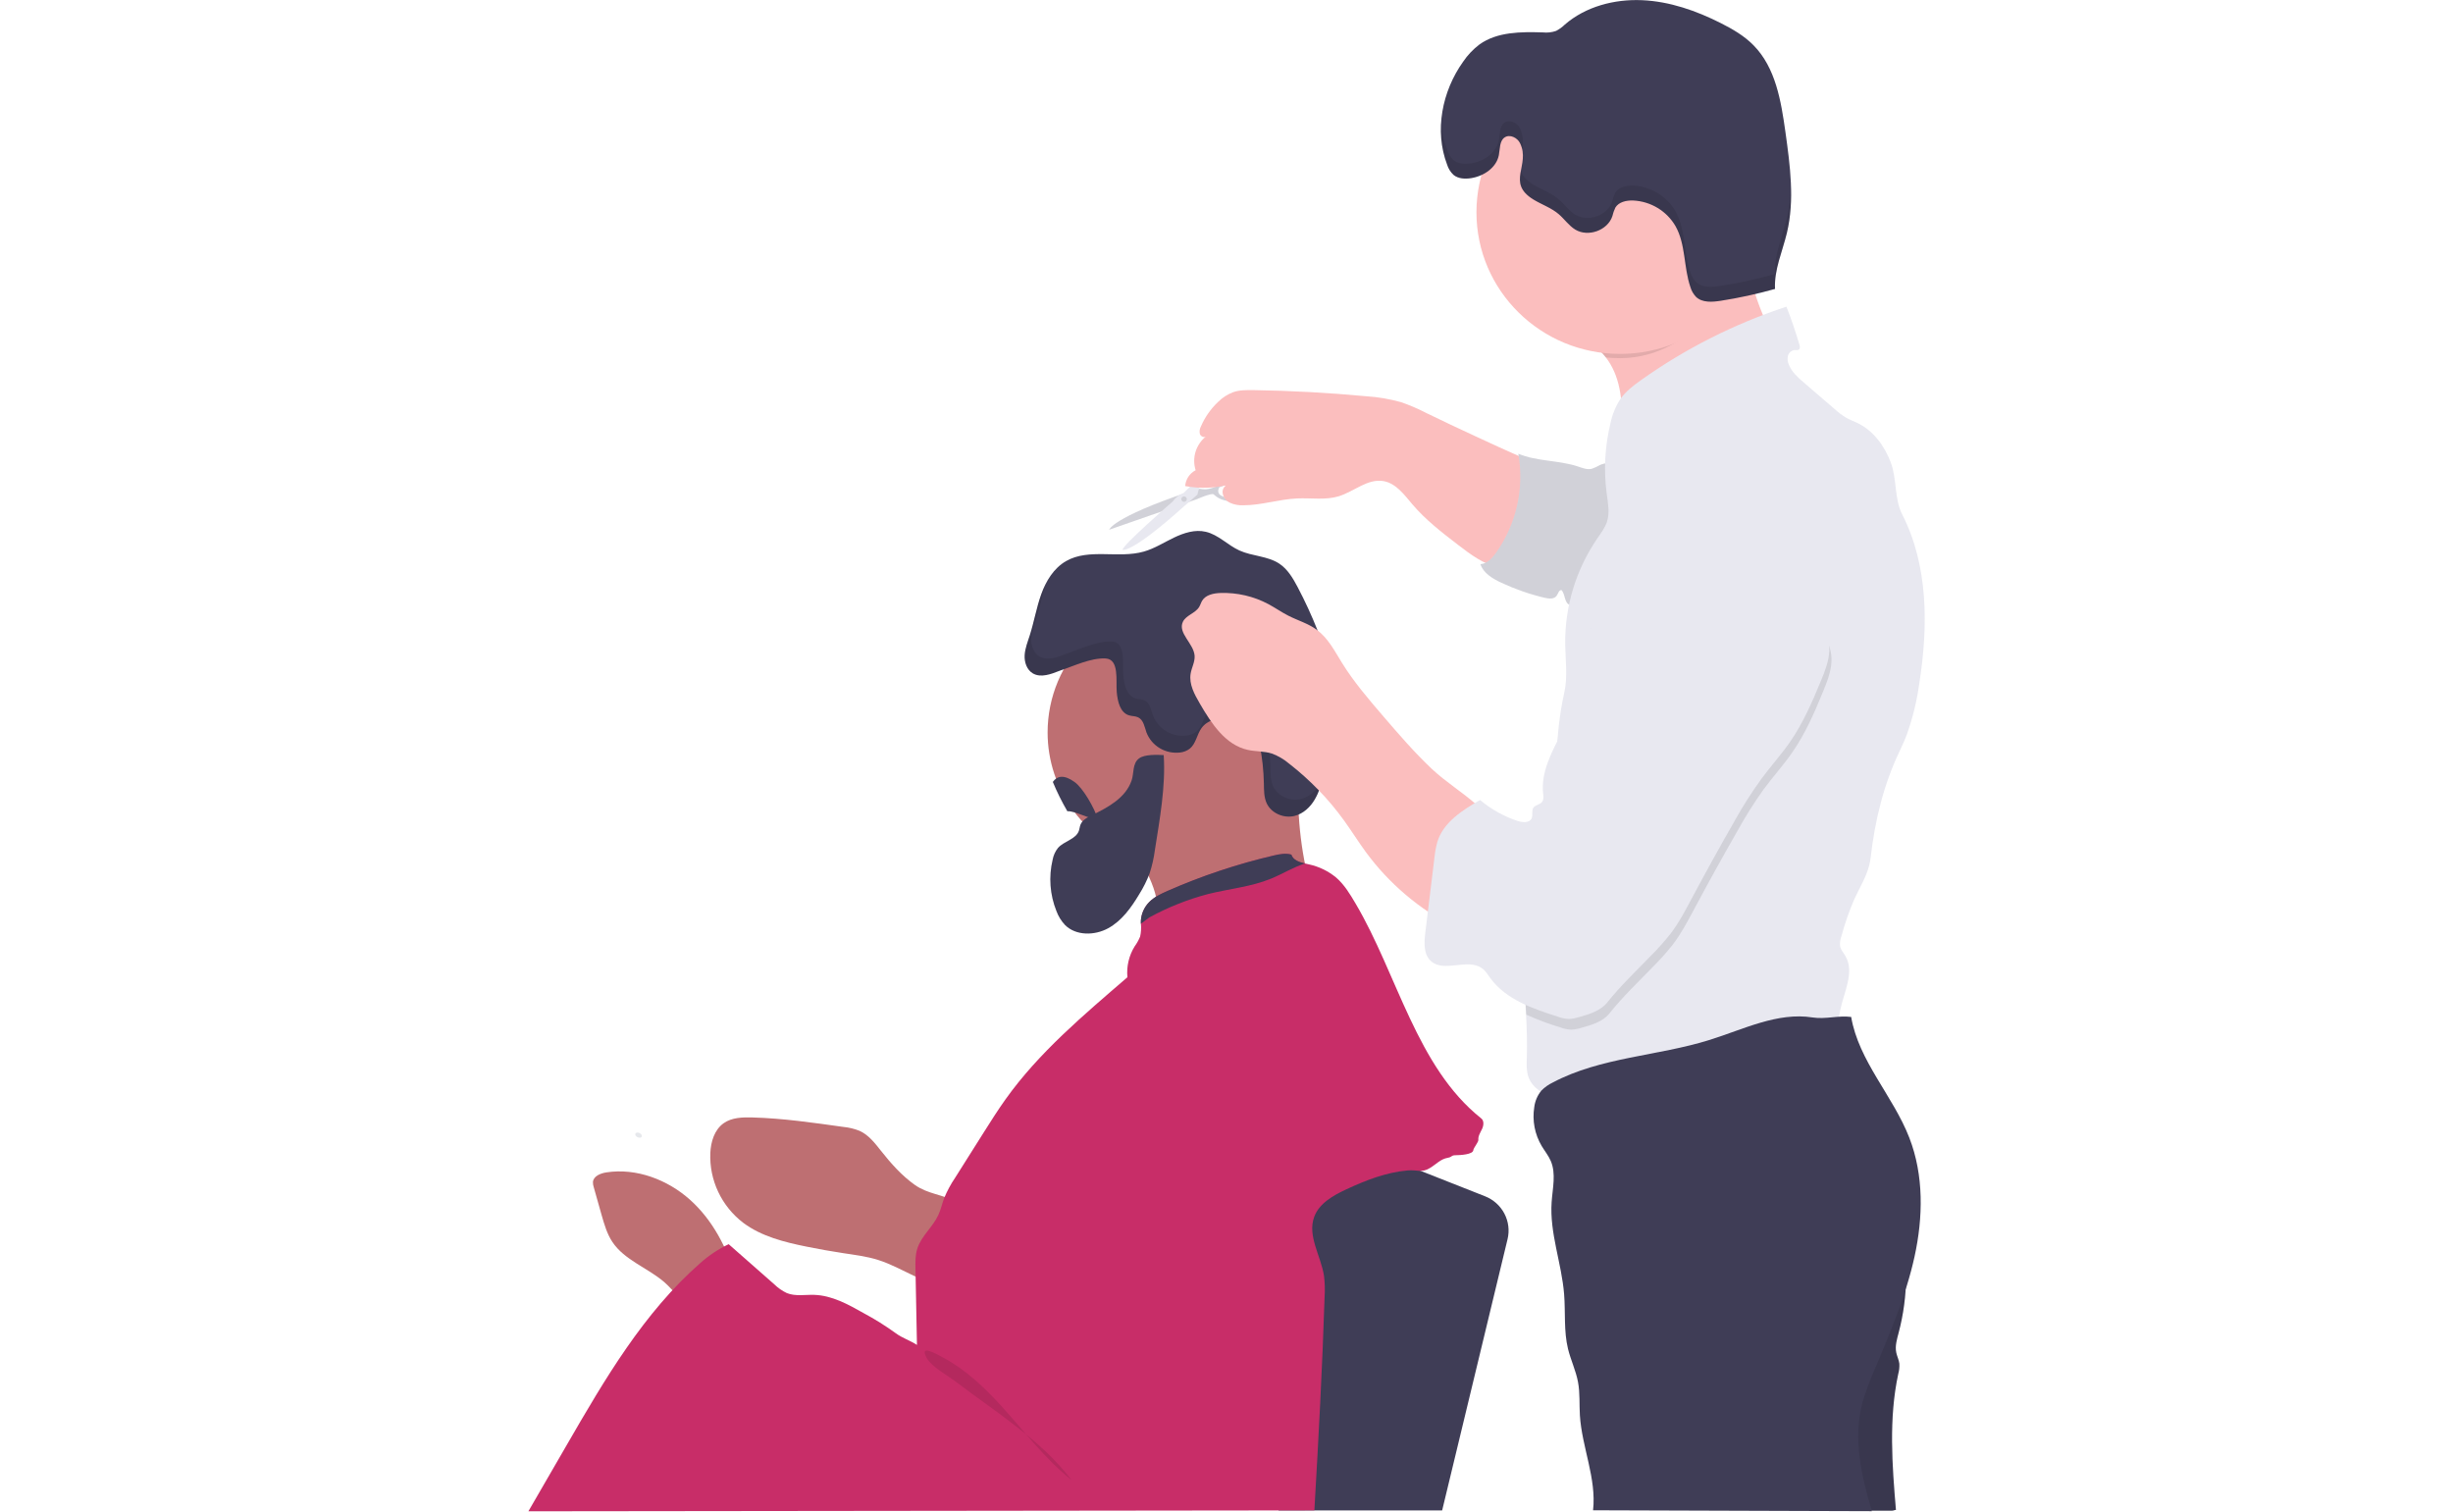
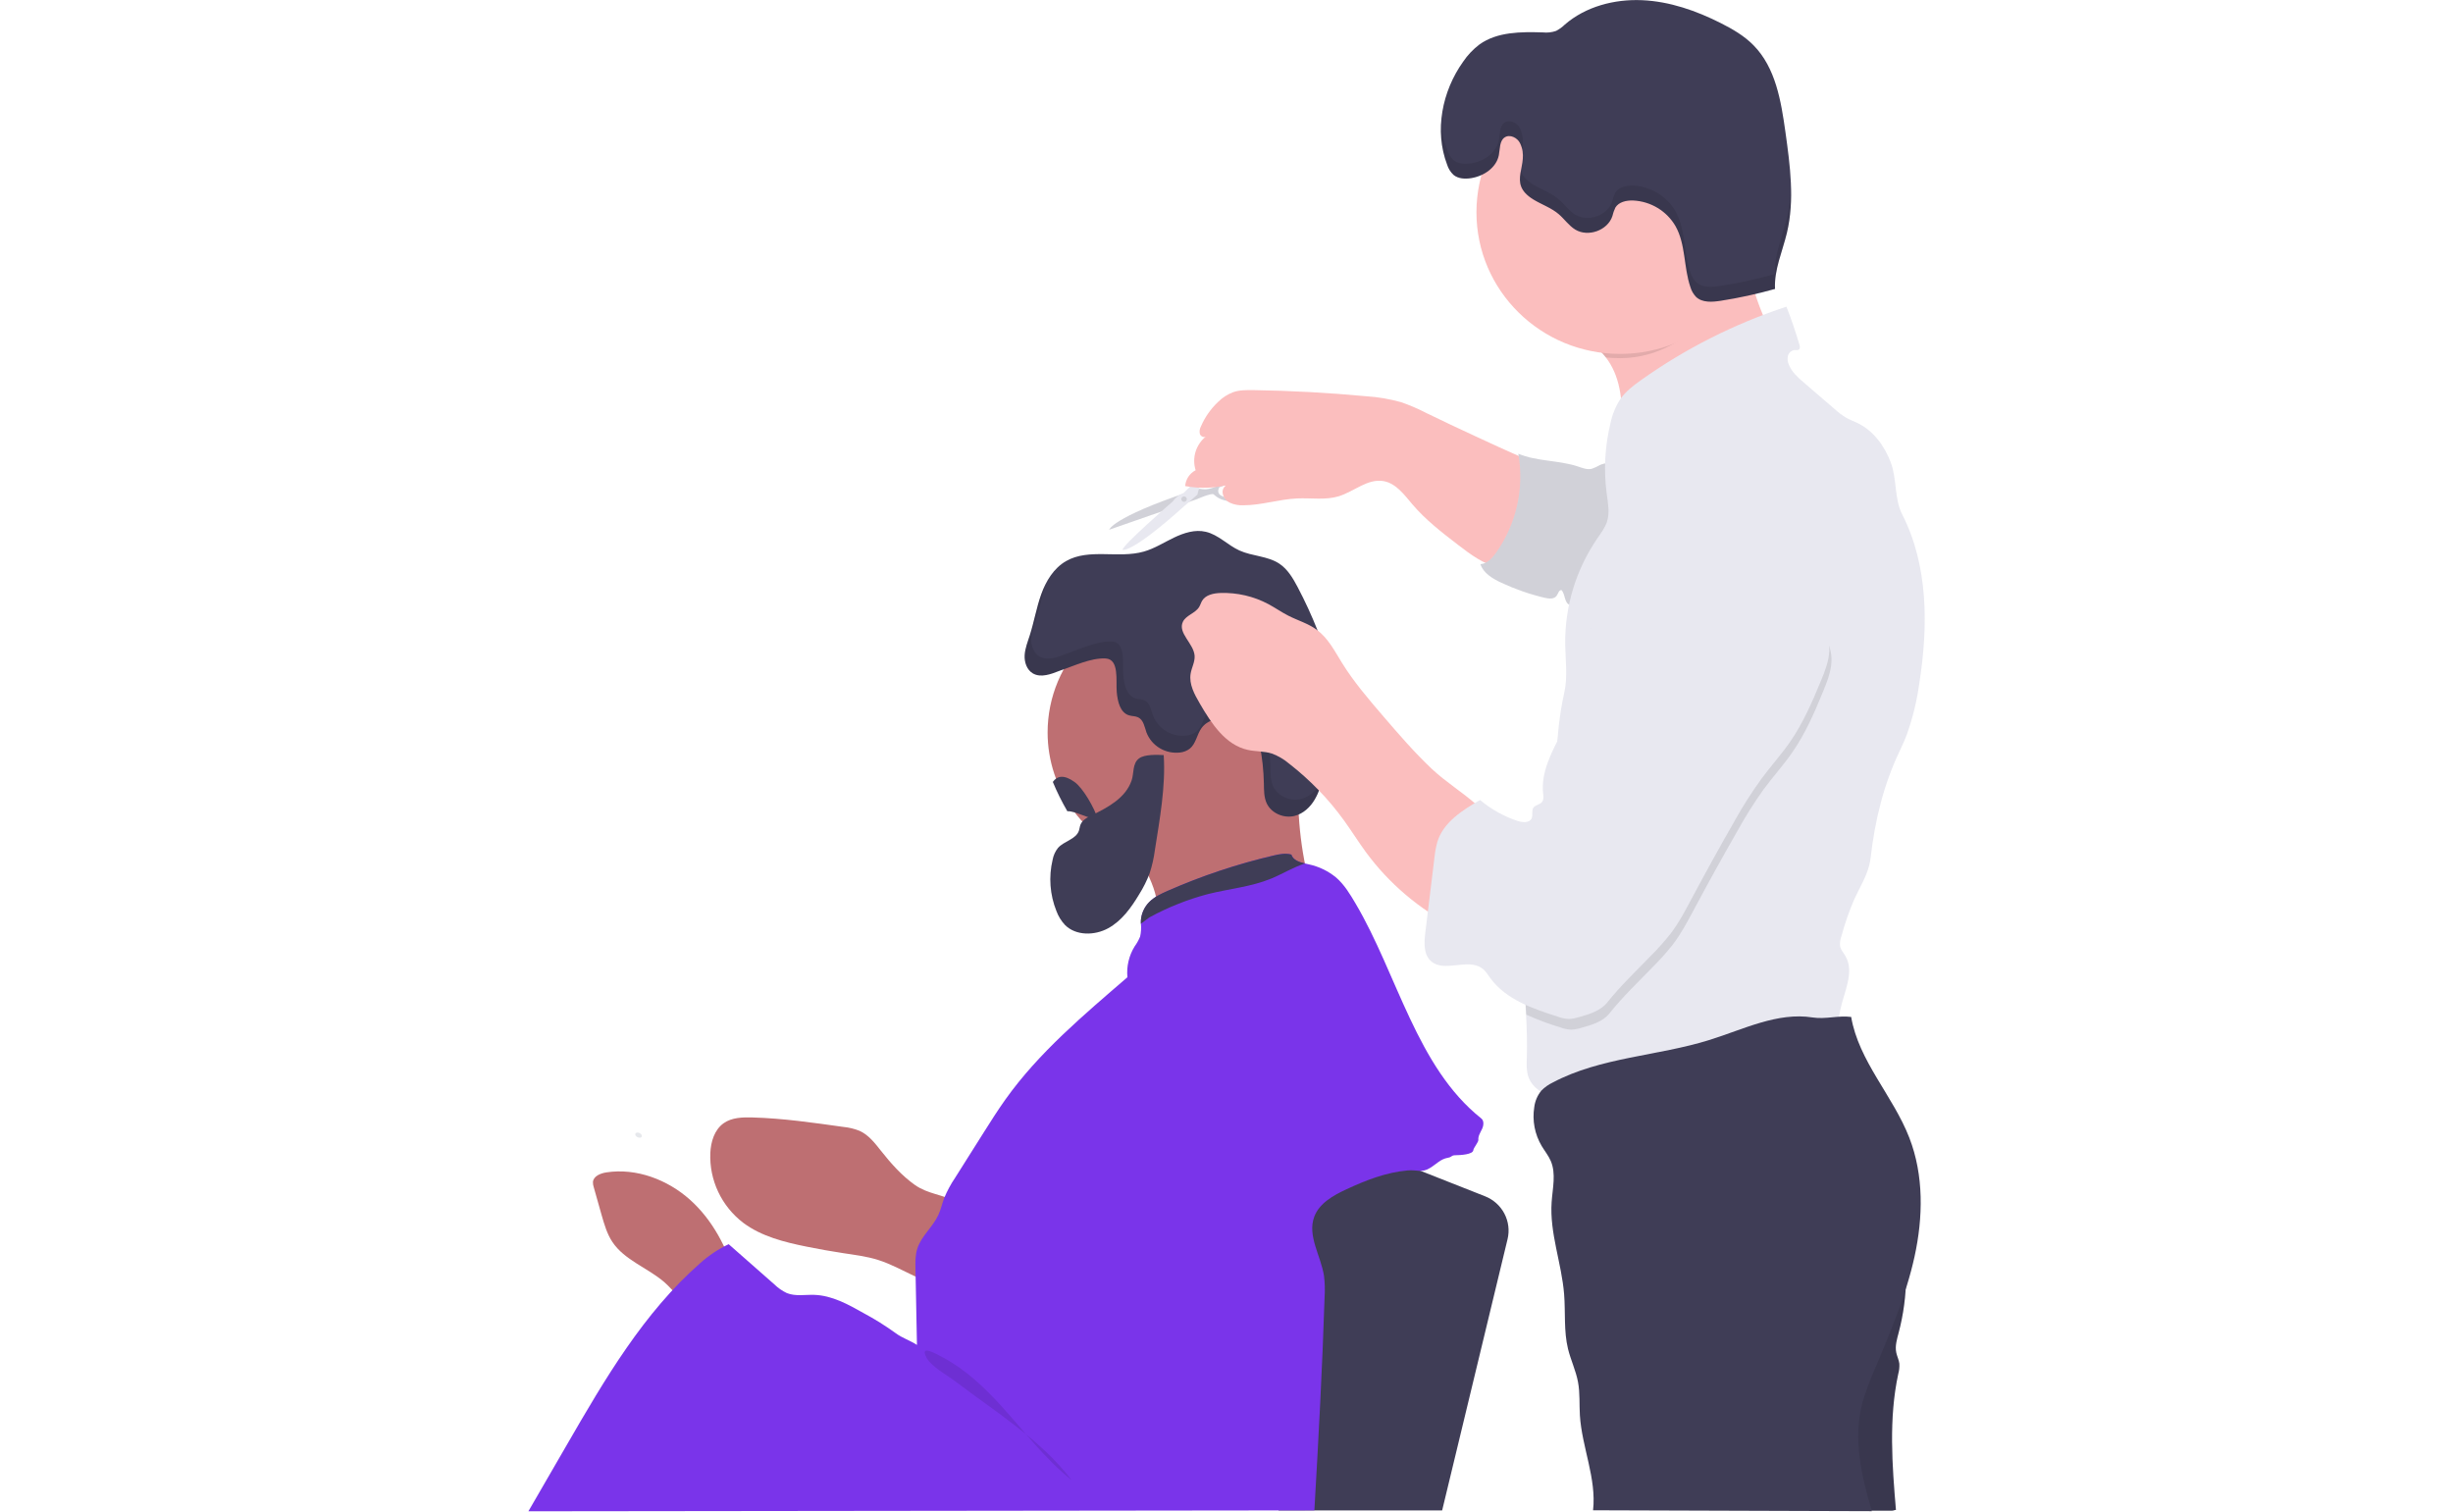
<svg xmlns="http://www.w3.org/2000/svg" width="482" height="297" viewBox="0 0 482 297" fill="none">
  <path d="M349.104 68.187C345.928 69.508 342.742 70.833 339.785 72.578C338.441 73.367 337.151 74.24 335.769 74.958C334.282 75.739 332.702 76.329 331.135 76.961C326.809 78.703 322.609 80.732 318.562 83.034C318.912 78.569 318.251 73.716 315.541 70.235C315.143 69.719 314.701 69.238 314.218 68.797C312.301 67.044 309.584 66.591 307.7 65.058C308.846 63.072 311.391 61.27 313.123 59.753C314.994 58.122 316.935 56.575 318.946 55.113C322.965 52.186 327.245 49.623 331.733 47.456C334.581 46.081 337.556 44.851 340.699 44.432C341.095 44.344 341.509 44.38 341.883 44.535C342.372 44.801 342.549 45.4 342.667 45.935C343.252 48.615 343.551 51.365 344.04 54.066C344.28 55.453 344.605 56.826 345.013 58.174C345.539 59.77 346.145 61.338 346.829 62.873C347.59 64.643 348.349 66.414 349.104 68.187Z" fill="#FBBEBE" />
  <path d="M258.936 143.914C258.935 149.428 257.167 154.802 253.885 159.267C250.603 163.733 245.974 167.062 240.66 168.78C235.345 170.497 229.616 170.516 224.29 168.832C218.964 167.149 214.313 163.85 211.001 159.405C207.651 154.916 205.845 149.487 205.849 143.914C205.849 136.972 208.645 130.315 213.623 125.406C218.601 120.498 225.353 117.741 232.392 117.741C239.432 117.741 246.184 120.498 251.162 125.406C256.139 130.315 258.936 136.972 258.936 143.914Z" fill="#BE6F72" />
  <path d="M222.883 166.979C224.303 169.393 225.735 171.827 226.645 174.457C227.555 177.087 227.909 179.999 227.159 182.687C236.201 177.992 246.962 178.37 256.914 175.994C257.18 175.964 257.425 175.836 257.6 175.637C257.661 175.5 257.692 175.353 257.692 175.205C257.692 175.056 257.661 174.909 257.6 174.773C255.517 167.171 254.716 159.283 255.228 151.425L250.033 154.453C247.759 155.838 245.402 157.087 242.976 158.192C239.542 159.675 235.898 160.573 232.312 161.611C229.472 162.442 223.835 163.518 222.049 165.965C222.371 166.265 222.651 166.606 222.883 166.979Z" fill="#BE6F72" />
  <path d="M208.258 131.783C206.531 132.468 204.5 133.257 202.912 132.298C201.745 131.587 201.264 130.112 201.336 128.762C201.408 127.412 201.93 126.133 202.343 124.845C203.186 122.198 203.641 119.444 204.58 116.81C205.52 114.176 207.053 111.638 209.489 110.246C213.972 107.687 219.773 109.801 224.749 108.385C226.856 107.791 228.689 106.594 230.648 105.655C232.607 104.716 234.811 103.994 236.926 104.496C239.403 105.065 241.232 107.122 243.541 108.169C246.069 109.315 249.094 109.236 251.394 110.769C253.025 111.858 254.053 113.615 254.967 115.339C257.892 120.88 260.202 126.716 261.856 132.746C262.517 134.906 262.895 137.139 262.981 139.393C263.002 142.277 262.21 145.102 261.426 147.885L260.162 152.289C259.694 153.951 259.214 155.612 258.329 157.116C257.444 158.62 256.079 159.887 254.39 160.323C252.283 160.859 249.831 159.821 248.912 157.877C248.348 156.672 248.373 155.292 248.344 153.967C248.297 151.372 248.015 148.786 247.501 146.24C247.24 144.965 246.89 143.639 246.01 142.675C244.872 141.429 243.06 141.014 241.375 140.985C239.403 140.96 237.242 141.487 236.091 143.062C235.169 144.333 235.009 146.12 233.783 147.112C233.237 147.525 232.59 147.784 231.908 147.864C230.517 148.035 229.108 147.741 227.906 147.03C226.705 146.318 225.78 145.229 225.28 143.938C224.893 142.842 224.703 141.479 223.65 140.964C223.102 140.694 222.449 140.744 221.863 140.569C220.068 140.033 219.596 137.79 219.432 135.949C219.243 133.793 219.971 129.535 217.254 129.39C214.326 129.232 210.951 130.898 208.258 131.783Z" fill="#3F3D56" />
  <path d="M214.625 160.153C213.689 160.598 212.666 161.117 212.299 162.073C212.156 162.446 212.131 162.858 212 163.24C211.406 164.931 209.089 165.263 207.892 166.609C207.352 167.29 206.989 168.09 206.834 168.94C206.035 172.293 206.294 175.806 207.576 179.01C207.947 180.025 208.52 180.958 209.261 181.752C211.402 183.904 215.092 183.862 217.759 182.396C220.426 180.929 222.268 178.358 223.831 175.749C224.66 174.436 225.353 173.044 225.9 171.594C226.38 170.12 226.723 168.606 226.923 167.07C227.859 161.084 229.081 154.445 228.659 148.375C227.395 148.296 224.981 148.209 223.865 148.99C222.466 149.971 222.853 151.948 222.348 153.381C221.151 156.83 217.679 158.649 214.625 160.153Z" fill="#3F3D56" />
  <path d="M215.72 160.947C214.14 161.042 211.309 159.318 209.725 159.405C208.647 157.55 207.694 155.626 206.872 153.647C207.715 152.455 209.072 152.164 211.124 153.647C212.771 154.79 215.046 158.741 215.72 160.947Z" fill="#3F3D56" />
  <path d="M239.538 95.307C237.823 96.2 236.762 96.242 235.915 96.063C235.068 95.884 233.387 96.715 233.387 96.715C218.535 101.725 217.949 104.089 217.949 104.089L235.144 98.103C238.451 96.674 238.514 97.176 238.514 97.176C241.042 99.519 244.261 97.932 244.261 97.932C244.261 97.932 248.715 95.855 247.404 93.857C246.094 91.859 241.257 94.43 239.538 95.307ZM246.701 94.933C246.701 94.933 245.437 98.256 240.891 97.716C240.891 97.716 238.658 97.392 239.601 95.751C239.601 95.751 244.236 93.832 245.462 93.969C246.688 94.106 246.688 94.949 246.688 94.949L246.701 94.933Z" fill="#E8E8F0" />
  <path opacity="0.1" d="M239.538 95.307C237.823 96.2 236.762 96.242 235.915 96.063C235.068 95.884 233.387 96.715 233.387 96.715C218.535 101.725 217.949 104.089 217.949 104.089L235.144 98.103C238.451 96.674 238.514 97.176 238.514 97.176C241.042 99.519 244.261 97.932 244.261 97.932C244.261 97.932 248.715 95.855 247.404 93.857C246.094 91.859 241.257 94.43 239.538 95.307ZM246.701 94.933C246.701 94.933 245.437 98.256 240.891 97.716C240.891 97.716 238.658 97.392 239.601 95.751C239.601 95.751 244.236 93.832 245.462 93.969C246.688 94.106 246.688 94.949 246.688 94.949L246.701 94.933Z" fill="black" />
  <path d="M240.482 86.042C237.912 86.125 237.377 88.02 237.377 88.02C236.862 88.625 236.561 89.379 236.517 90.168C236.474 90.957 236.691 91.738 237.136 92.394L232.573 96.869C231.709 97.198 230.966 97.777 230.441 98.531C230.441 98.531 220.422 107.255 220.57 108.048C220.57 108.048 222.204 108.879 232.573 99.561L235.295 97.184C235.295 97.184 235.898 92.743 240.149 91.9C240.149 91.9 240.57 92.083 240.794 91.094C241.032 90.62 241.349 90.189 241.733 89.819C242.298 89.304 243.052 85.955 240.482 86.042ZM241.202 89.046C241.202 89.046 239.824 92.552 237.861 91.539C235.898 90.525 237.806 88.186 237.806 88.186C241.211 84.921 241.202 89.046 241.202 89.046Z" fill="#E8E8F0" />
  <path opacity="0.1" d="M232.662 98.614C232.962 98.614 233.205 98.374 233.205 98.078C233.205 97.782 232.962 97.542 232.662 97.542C232.362 97.542 232.118 97.782 232.118 98.078C232.118 98.374 232.362 98.614 232.662 98.614Z" fill="black" />
  <path d="M280.209 81.132C278.623 80.308 276.977 79.603 275.284 79.021C273.033 78.392 270.721 78.002 268.386 77.858C261.01 77.166 253.612 76.764 246.191 76.653C244.88 76.653 243.541 76.624 242.298 77.069C241.188 77.489 240.182 78.139 239.348 78.976C237.905 80.337 236.758 81.974 235.978 83.787C235.727 84.241 235.652 84.769 235.767 85.274C235.936 85.756 236.61 86.076 236.993 85.735C236.012 86.514 235.292 87.567 234.925 88.755C234.559 89.943 234.563 91.213 234.937 92.399C234.352 92.7 233.856 93.145 233.497 93.691C233.137 94.237 232.927 94.865 232.885 95.514C235.948 96.074 239.102 95.923 242.095 95.074C241.202 94.85 240.28 95.677 240.225 96.582C240.231 97.037 240.364 97.482 240.61 97.867C240.856 98.251 241.206 98.562 241.619 98.763C242.455 99.153 243.376 99.333 244.299 99.287C247.868 99.287 251.339 98.094 254.9 97.941C257.621 97.82 260.428 98.306 263.027 97.525C266.044 96.603 268.736 93.99 271.846 94.534C274.327 94.97 275.945 97.243 277.563 99.145C280.15 102.182 283.348 104.642 286.52 107.08C288.964 108.958 291.517 110.886 294.547 111.521C295.453 111.765 296.415 111.72 297.294 111.393C298.028 111.005 298.645 110.431 299.08 109.731C302.345 105.161 302.35 99.407 302.16 94.052C302.063 91.314 301.457 90.945 298.886 89.81C295.903 88.489 292.932 87.136 289.971 85.751C286.702 84.245 283.448 82.705 280.209 81.132Z" fill="#FBBEBE" />
  <path d="M314.358 91.385C313.855 91.681 313.325 91.927 312.773 92.12C311.851 92.336 310.911 91.95 310.014 91.651C306.222 90.404 302.008 90.7 298.343 89.158C299.545 95.961 297.971 102.957 293.965 108.622C293.207 109.685 292.208 110.774 290.894 110.857C291.479 112.631 293.283 113.703 294.993 114.5C297.725 115.775 300.583 116.769 303.521 117.466C304.364 117.662 305.392 117.757 305.88 117.051C306.175 116.636 306.302 115.925 306.82 115.95C307.612 116.781 307.351 118.484 308.446 118.858C308.788 118.944 309.146 118.944 309.487 118.858L311.931 118.443C312.664 118.38 313.37 118.14 313.987 117.745C314.373 117.414 314.692 117.013 314.926 116.565C317.665 111.966 318.718 106.644 319.14 101.389C319.346 98.78 319.603 96.013 319.422 93.396C319.253 91.152 316.338 90.475 314.358 91.385Z" fill="#E8E8F0" />
  <path opacity="0.1" d="M314.358 91.385C313.855 91.681 313.325 91.927 312.773 92.12C311.851 92.336 310.911 91.95 310.014 91.651C306.222 90.404 302.008 90.7 298.343 89.158C299.545 95.961 297.971 102.957 293.965 108.622C293.207 109.685 292.208 110.774 290.894 110.857C291.479 112.631 293.283 113.703 294.993 114.5C297.725 115.775 300.583 116.769 303.521 117.466C304.364 117.662 305.392 117.757 305.88 117.051C306.175 116.636 306.302 115.925 306.82 115.95C307.612 116.781 307.351 118.484 308.446 118.858C308.788 118.944 309.146 118.944 309.487 118.858L311.931 118.443C312.664 118.38 313.37 118.14 313.987 117.745C314.373 117.414 314.692 117.013 314.926 116.565C317.665 111.966 318.718 106.644 319.14 101.389C319.346 98.78 319.603 96.013 319.422 93.396C319.253 91.152 316.338 90.475 314.358 91.385Z" fill="black" />
  <path d="M173.116 226.142C171.915 224.621 170.68 223.01 168.902 222.208C167.878 221.8 166.8 221.54 165.7 221.435C159.772 220.604 153.831 219.74 147.848 219.578C145.893 219.524 143.795 219.578 142.203 220.704C140.378 221.988 139.675 224.351 139.574 226.557C139.465 229.184 139.994 231.799 141.116 234.183C142.239 236.568 143.923 238.654 146.028 240.267C149.61 242.959 154.135 244.085 158.55 244.974C160.872 245.443 163.206 245.863 165.548 246.22C167.891 246.578 170.276 246.86 172.538 247.575C177.375 249.104 181.643 252.56 186.716 252.847C186.954 252.883 187.198 252.842 187.411 252.73C187.634 252.553 187.784 252.302 187.833 252.024C188.949 248.14 192.821 238.838 187.833 236.121C185.225 234.704 182.33 234.642 179.777 232.843C177.223 231.044 175.054 228.597 173.116 226.142Z" fill="#BE6F72" />
  <path d="M130.524 251.929C127.241 249.112 122.712 247.62 120.327 244.035C119.278 242.456 118.747 240.604 118.221 238.784L116.67 233.292C116.551 232.954 116.496 232.598 116.51 232.241C116.628 231.094 117.997 230.55 119.152 230.371C125.05 229.466 131.193 231.809 135.609 235.772C140.024 239.735 142.86 245.203 144.524 250.869C144.641 251.157 144.659 251.476 144.575 251.775C144.431 252.041 144.203 252.254 143.926 252.381C141.794 253.628 138.929 255.443 136.439 255.825C133.949 256.208 132.297 253.432 130.524 251.929Z" fill="#BE6F72" />
  <path d="M274.525 228.248L291.8 235.066C293.439 235.712 294.788 236.918 295.6 238.463C296.413 240.008 296.636 241.789 296.228 243.483L283.373 296.796H251.234L256.829 236.142C256.829 236.142 269.048 226.171 274.525 228.248Z" fill="#3F3D56" />
-   <path d="M291.21 221.851C290.889 222.54 290.418 223.222 290.489 223.973C290.531 224.422 289.534 225.555 289.5 226C289.433 226.872 286.885 226.992 286 227C285.115 227.008 285.372 227.35 284.5 227.5C283.067 227.741 282.239 228.748 281 229.5C279.273 230.547 278.587 229.81 276.573 229.989C272.359 230.363 268.374 231.921 264.561 233.695C261.969 234.9 259.218 236.445 258.241 239.096C256.838 242.835 259.559 246.773 260.162 250.728C260.323 252.06 260.363 253.403 260.28 254.741C259.838 268.708 259.075 282.838 258.266 296.788L103.824 296.967L111.429 283.826C118.844 271.01 126.458 257.953 137.644 248.152C139.303 246.675 141.167 245.439 143.18 244.48L152.15 252.373C152.868 253.077 153.701 253.657 154.615 254.089C156.3 254.766 158.188 254.38 159.995 254.438C163.471 254.55 166.648 256.299 169.665 258.007C171.877 259.191 174.006 260.522 176.035 261.991C177.223 262.888 178.938 263.449 180.177 264.276L179.886 249.361C179.857 248.015 179.836 246.636 180.244 245.352C181.036 242.86 183.299 241.098 184.386 238.726C184.879 237.658 185.119 236.495 185.532 235.402C186.116 233.998 186.841 232.655 187.698 231.393L193.289 222.536C194.671 220.351 196.048 218.166 197.548 216.059C204.108 206.832 212.939 199.442 221.53 192.026C221.331 189.913 221.826 187.792 222.942 185.977C223.382 185.373 223.747 184.719 224.029 184.029C224.211 183.211 224.263 182.37 224.185 181.536C224.185 181.324 224.185 181.121 224.185 180.896C224.278 179.538 224.854 178.255 225.811 177.274C226.797 176.264 228.116 175.649 229.413 175.076C236.129 172.114 243.112 169.781 250.269 168.105C251.411 167.839 252.62 167.59 253.745 167.926C254.086 169.01 255.249 169.393 256.412 169.667L257.158 169.837C259.133 170.258 260.975 171.144 262.526 172.421C264.156 173.825 265.277 175.703 266.368 177.552C274.571 191.44 278.351 209.661 291.041 219.753C291.656 220.23 291.53 221.186 291.21 221.851Z" fill="#C82D68" />
+   <path d="M291.21 221.851C290.889 222.54 290.418 223.222 290.489 223.973C290.531 224.422 289.534 225.555 289.5 226C289.433 226.872 286.885 226.992 286 227C285.115 227.008 285.372 227.35 284.5 227.5C283.067 227.741 282.239 228.748 281 229.5C279.273 230.547 278.587 229.81 276.573 229.989C272.359 230.363 268.374 231.921 264.561 233.695C261.969 234.9 259.218 236.445 258.241 239.096C256.838 242.835 259.559 246.773 260.162 250.728C260.323 252.06 260.363 253.403 260.28 254.741C259.838 268.708 259.075 282.838 258.266 296.788L103.824 296.967L111.429 283.826C118.844 271.01 126.458 257.953 137.644 248.152C139.303 246.675 141.167 245.439 143.18 244.48L152.15 252.373C152.868 253.077 153.701 253.657 154.615 254.089C156.3 254.766 158.188 254.38 159.995 254.438C163.471 254.55 166.648 256.299 169.665 258.007C171.877 259.191 174.006 260.522 176.035 261.991C177.223 262.888 178.938 263.449 180.177 264.276L179.886 249.361C179.857 248.015 179.836 246.636 180.244 245.352C181.036 242.86 183.299 241.098 184.386 238.726C184.879 237.658 185.119 236.495 185.532 235.402C186.116 233.998 186.841 232.655 187.698 231.393L193.289 222.536C194.671 220.351 196.048 218.166 197.548 216.059C204.108 206.832 212.939 199.442 221.53 192.026C221.331 189.913 221.826 187.792 222.942 185.977C223.382 185.373 223.747 184.719 224.029 184.029C224.211 183.211 224.263 182.37 224.185 181.536C224.185 181.324 224.185 181.121 224.185 180.896C224.278 179.538 224.854 178.255 225.811 177.274C226.797 176.264 228.116 175.649 229.413 175.076C236.129 172.114 243.112 169.781 250.269 168.105C251.411 167.839 252.62 167.59 253.745 167.926C254.086 169.01 255.249 169.393 256.412 169.667L257.158 169.837C259.133 170.258 260.975 171.144 262.526 172.421C264.156 173.825 265.277 175.703 266.368 177.552C274.571 191.44 278.351 209.661 291.041 219.753C291.656 220.23 291.53 221.186 291.21 221.851Z" fill="#7a34ea" />
  <path opacity="0.1" d="M342.962 51.27C338.521 60.896 329.77 70.38 318.343 70.38C317.41 70.381 316.478 70.335 315.55 70.243C315.152 69.727 314.709 69.246 314.227 68.806C312.31 67.052 309.592 66.6 307.709 65.067C308.855 63.081 311.4 61.278 313.131 59.761C315.002 58.13 316.943 56.583 318.954 55.121C322.974 52.194 327.254 49.631 331.742 47.464C334.59 46.089 337.564 44.859 340.707 44.44C341.103 44.352 341.517 44.388 341.891 44.544C342.38 44.81 342.557 45.408 342.675 45.944C343.261 48.603 342.473 48.569 342.962 51.27Z" fill="black" />
  <path d="M318.343 69.545C333.934 69.545 346.572 57.083 346.572 41.711C346.572 26.338 333.934 13.876 318.343 13.876C302.753 13.876 290.114 26.338 290.114 41.711C290.114 57.083 302.753 69.545 318.343 69.545Z" fill="#FBBEBE" />
  <path d="M377.131 134.284C376.672 137.649 375.87 140.96 374.738 144.167C374.317 145.334 373.799 146.473 373.264 147.594C370.125 154.154 368.401 161.246 367.58 168.458C367.517 169.026 367.411 169.588 367.264 170.14C366.644 172.467 365.338 174.544 364.34 176.733C363.321 179.098 362.477 181.532 361.812 184.016C361.571 184.639 361.49 185.311 361.576 185.973C361.732 186.675 362.246 187.219 362.608 187.855C364.479 191.033 362.317 194.917 361.589 198.515C361.34 199.761 361.23 201.116 360.409 202.088C359.709 202.919 358.622 203.301 357.59 203.65C342.877 208.582 327.818 212.448 312.533 215.216C310.254 215.631 307.899 216.018 305.636 215.602C303.373 215.187 301.119 213.808 300.344 211.656C299.898 210.409 299.973 209.055 300.011 207.734C300.096 204.959 300.011 202.167 299.86 199.371C299.371 190.169 298.263 180.934 300.702 172.118C301.431 169.517 302.459 167.008 303.285 164.436C304.899 159.422 305.316 154.237 305.72 149.036C306.053 144.749 306.378 140.445 307.351 136.215C308.076 133.062 307.595 129.784 307.553 126.552C307.47 119.156 309.674 111.91 313.873 105.78C314.602 104.721 315.402 103.674 315.786 102.456C316.325 100.712 315.954 98.838 315.71 97.027C315.095 92.408 315.343 87.718 316.443 83.188C316.789 81.493 317.447 79.875 318.385 78.415C319.435 76.907 320.939 75.768 322.443 74.697C331.175 68.489 340.811 63.622 351.022 60.26C351.961 62.603 352.863 65.341 353.583 67.738C353.68 68.062 353.748 68.473 353.478 68.681C353.208 68.889 352.93 68.776 352.635 68.785C352.331 68.817 352.044 68.94 351.811 69.136C351.579 69.333 351.412 69.594 351.333 69.886C351.186 70.474 351.242 71.094 351.493 71.647C352.066 73.101 353.301 74.186 354.489 75.212L360.464 80.351C361.179 81.011 361.959 81.598 362.793 82.104C363.543 82.519 364.361 82.814 365.132 83.197C368.224 84.738 370.361 87.742 371.553 90.949C372.745 94.156 372.206 98.011 373.761 101.056C378.926 111.152 378.884 123.096 377.131 134.284Z" fill="#E8E8F0" />
  <path d="M373.205 239.914C375.02 247.129 374.975 254.677 373.074 261.87C372.733 263.154 372.332 264.483 372.602 265.784C372.758 266.523 373.124 267.217 373.209 267.969C373.246 268.655 373.17 269.342 372.985 270.005C371.115 278.729 371.785 287.794 372.539 296.697C372.219 296.697 372.118 296.842 371.78 296.842H363.661C363.518 294.503 360.569 292.75 359.128 290.885C357.734 289.056 356.77 286.945 356.306 284.704C355.842 282.463 355.889 280.148 356.444 277.927C357.708 272.942 361.433 268.958 363.341 264.192C365.448 258.95 365.267 253.013 367.504 247.828C368.789 244.833 371.191 242.494 373.205 239.914Z" fill="#3F3D56" />
  <path opacity="0.1" d="M373.205 239.914C375.02 247.129 374.975 254.677 373.074 261.87C372.733 263.154 372.332 264.483 372.602 265.784C372.758 266.523 373.124 267.217 373.209 267.969C373.246 268.655 373.17 269.342 372.985 270.005C371.115 278.729 371.785 287.794 372.539 296.697C372.219 296.697 372.118 296.842 371.78 296.842H363.661C363.518 294.503 360.569 292.75 359.128 290.885C357.734 289.056 356.77 286.945 356.306 284.704C355.842 282.463 355.889 280.148 356.444 277.927C357.708 272.942 361.433 268.958 363.341 264.192C365.448 258.95 365.267 253.013 367.504 247.828C368.789 244.833 371.191 242.494 373.205 239.914Z" fill="black" />
  <path d="M356.166 199.928C349.265 198.839 342.578 202.267 335.913 204.348C325.729 207.526 314.518 207.721 305.109 212.711C304.269 213.11 303.507 213.653 302.86 214.314C302.096 215.247 301.615 216.373 301.473 217.563C301.053 220.195 301.569 222.888 302.935 225.187C303.521 226.167 304.258 227.069 304.713 228.12C305.792 230.612 305.071 233.487 304.886 236.212C304.465 242.299 306.858 248.223 307.338 254.305C307.625 257.89 307.25 261.554 308.105 265.052C308.64 267.246 309.647 269.315 310.064 271.533C310.481 273.752 310.3 275.92 310.439 278.114C310.831 284.4 313.734 290.507 313.026 296.767L367.799 296.946C365.768 289.979 364.079 282.775 365.92 275.758C366.559 273.54 367.353 271.367 368.296 269.257C371.359 261.957 374.506 254.637 376.196 246.918C377.886 239.199 378.037 230.957 375.176 223.579C371.991 215.353 365.22 208.511 363.746 199.828C361.218 199.496 358.698 200.326 356.166 199.928Z" fill="#3F3D56" />
  <path d="M298.684 28.134C298.153 27.037 296.649 26.314 295.638 27.008C294.627 27.702 294.757 29.251 294.509 30.498C294.028 32.949 291.559 34.619 289.031 35.009C287.847 35.196 286.529 35.121 285.61 34.365C285.019 33.807 284.583 33.107 284.346 32.334C281.818 25.687 283.356 17.926 287.494 12.127C288.371 10.827 289.46 9.679 290.717 8.728C294.201 6.236 298.861 6.236 303.171 6.369C304.046 6.462 304.932 6.362 305.762 6.074C306.395 5.745 306.975 5.325 307.481 4.827C311.564 1.288 317.206 -0.199 322.649 0.037C328.093 0.274 333.33 2.115 338.167 4.562C340.48 5.729 342.747 7.054 344.558 8.899C348.911 13.315 349.972 19.858 350.828 25.957C351.746 32.538 352.66 39.301 351.114 45.769C350.238 49.434 348.586 53.015 348.78 56.774C345.28 57.76 341.724 58.535 338.129 59.097C336.444 59.358 334.497 59.512 333.262 58.337C332.74 57.785 332.359 57.118 332.15 56.392C330.815 52.499 331.261 48.054 329.243 44.456C328.399 42.99 327.193 41.757 325.737 40.872C324.281 39.987 322.622 39.48 320.913 39.396C319.59 39.351 318.086 39.671 317.408 40.788C317.148 41.336 316.947 41.91 316.81 42.5C315.874 45.279 312.044 46.654 309.521 45.105C308.257 44.324 307.393 43.027 306.251 42.055C304.802 40.83 302.944 40.198 301.317 39.209C295.899 35.898 300.782 32.475 298.684 28.134Z" fill="#3F3D56" />
  <path d="M256.429 169.671C254.124 170.398 252.026 171.715 249.785 172.641C245.837 174.266 241.497 174.644 237.356 175.682C233.376 176.735 229.541 178.258 225.933 180.219C225.668 180.36 224.834 181.05 224.168 181.524C224.168 181.312 224.168 181.108 224.168 180.884C224.261 179.525 224.837 178.243 225.794 177.261C226.78 176.252 228.099 175.637 229.397 175.063C236.118 172.105 243.106 169.776 250.269 168.105C251.411 167.839 252.62 167.59 253.745 167.926C254.103 169.01 255.266 169.393 256.429 169.671Z" fill="#3F3D56" />
  <path opacity="0.1" d="M196.697 276.211C201.231 281.197 205.297 286.639 210.572 290.843C204.483 282.871 195.749 277.549 187.854 271.538C186.253 270.316 183.05 268.584 182.081 266.818C180.552 264.051 183.931 266.016 185.334 266.768C189.716 269.115 193.39 272.58 196.697 276.211Z" fill="black" />
  <path opacity="0.1" d="M359.815 130.69C359.6 132.485 358.921 134.188 358.235 135.858C356.549 140.012 354.742 144.125 352.197 147.81C350.444 150.349 348.359 152.642 346.53 155.122C344.653 157.755 342.931 160.491 341.373 163.319C338.5 168.337 335.699 173.397 332.972 178.499C331.67 180.942 330.376 183.405 328.695 185.611C327.516 187.1 326.249 188.521 324.903 189.866C321.954 192.932 318.925 195.765 316.287 199.088C314.981 200.75 312.803 201.39 310.768 201.955C310.087 202.178 309.378 202.304 308.661 202.329C307.94 202.279 307.23 202.124 306.554 201.868C304.282 201.184 302.058 200.351 299.897 199.375C299.409 190.173 298.301 180.938 300.74 172.122C301.469 169.521 302.497 167.012 303.323 164.441C304.937 159.426 305.354 154.241 305.758 149.04C306.26 147.997 306.795 146.963 307.313 145.957C310.827 139.111 313.789 131.571 312.874 123.939C312.642 122.563 312.48 121.177 312.39 119.785C312.399 118.078 312.69 116.384 313.254 114.77C314.515 110.958 316.599 107.462 319.363 104.521C322.127 101.58 325.505 99.266 329.264 97.737C330.451 97.19 331.746 96.906 333.056 96.906C334.741 96.993 336.355 97.858 337.998 97.542C343.564 99.956 348.068 104.077 351.434 109.07C354.801 114.064 354.986 120.736 358.648 125.522C359.73 126.976 360.025 128.899 359.815 130.69Z" fill="black" />
  <path opacity="0.1" d="M259.606 153.784C258.717 155.268 257.356 156.555 255.666 156.992C253.56 157.528 251.108 156.489 250.189 154.545C249.625 153.34 249.65 151.961 249.62 150.635C249.574 148.04 249.292 145.454 248.778 142.908C248.517 141.633 248.167 140.307 247.286 139.344C246.149 138.097 244.337 137.682 242.652 137.653C240.68 137.628 238.518 138.155 237.368 139.73C236.445 141.001 236.285 142.788 235.059 143.781C234.514 144.193 233.867 144.453 233.184 144.533C231.793 144.703 230.385 144.41 229.183 143.698C227.982 142.986 227.057 141.898 226.557 140.607C226.169 139.51 225.98 138.147 224.926 137.632C224.379 137.362 223.726 137.412 223.14 137.237C221.345 136.701 220.873 134.458 220.709 132.618C220.519 130.461 221.248 126.203 218.531 126.058C215.623 125.9 212.249 127.566 209.556 128.451C207.829 129.136 205.798 129.926 204.21 128.966C203.042 128.255 202.562 126.781 202.634 125.43C202.705 124.08 203.228 122.801 203.641 121.513C204.349 119.336 204.774 117.076 205.423 114.866C205.118 115.491 204.846 116.132 204.61 116.785C203.674 119.407 203.236 122.186 202.377 124.82C201.955 126.108 201.441 127.387 201.37 128.737C201.298 130.088 201.791 131.562 202.946 132.273C204.534 133.232 206.565 132.443 208.292 131.758C210.985 130.873 214.359 129.207 217.267 129.365C219.984 129.51 219.255 133.768 219.445 135.925C219.609 137.765 220.081 140.008 221.876 140.544C222.462 140.719 223.115 140.669 223.662 140.939C224.716 141.454 224.926 142.817 225.293 143.914C225.793 145.205 226.718 146.293 227.919 147.005C229.121 147.716 230.53 148.01 231.92 147.839C232.603 147.76 233.25 147.5 233.795 147.088C235.021 146.095 235.181 144.308 236.104 143.037C237.254 141.454 239.416 140.926 241.388 140.96C243.073 140.985 244.906 141.4 246.022 142.651C246.903 143.614 247.253 144.94 247.514 146.215C248.028 148.761 248.31 151.347 248.356 153.942C248.386 155.268 248.356 156.647 248.925 157.852C249.839 159.796 252.296 160.834 254.402 160.299C256.088 159.862 257.453 158.574 258.342 157.091C259.019 155.88 259.54 154.591 259.892 153.253C259.8 153.444 259.707 153.614 259.606 153.784Z" fill="black" />
  <path d="M281.279 151.026C277.908 147.835 274.862 144.304 271.837 140.781C268.938 137.412 266.031 134.026 263.697 130.258C262.252 127.927 260.963 125.385 258.742 123.752C257.057 122.506 254.997 121.924 253.134 120.973C251.795 120.287 250.56 119.419 249.237 118.709C246.351 117.17 243.103 116.415 239.825 116.519C238.464 116.565 236.917 116.876 236.218 118.031C235.978 118.426 235.864 118.887 235.62 119.278C234.866 120.524 233.05 120.877 232.43 122.186C231.385 124.388 234.537 126.411 234.735 128.833C234.828 130.046 234.149 131.176 233.951 132.377C233.614 134.454 234.705 136.436 235.759 138.247C238.013 142.127 240.756 146.377 245.184 147.353C246.751 147.698 248.407 147.586 249.936 148.076C251.169 148.537 252.31 149.208 253.307 150.058C257.468 153.291 261.134 157.098 264.194 161.362C265.618 163.344 266.908 165.413 268.344 167.382C272.917 173.62 278.918 178.707 285.859 182.23L291.029 166.028C291.825 163.535 292.453 160.116 290.186 158.171C287.346 155.65 284.073 153.66 281.279 151.026Z" fill="#FBBEBE" />
  <path d="M337.556 95.481C335.913 95.793 334.282 94.933 332.614 94.846C331.303 94.845 330.009 95.129 328.822 95.677C325.063 97.206 321.686 99.521 318.922 102.462C316.158 105.402 314.073 108.898 312.811 112.71C312.253 114.33 311.966 116.029 311.96 117.741C311.985 119.132 312.28 120.503 312.445 121.895C313.359 129.514 310.397 137.059 306.887 143.914C304.945 147.698 302.754 151.691 303.213 155.907C303.272 156.472 303.365 157.108 303.015 157.569C302.594 158.117 301.684 158.147 301.292 158.724C300.9 159.302 301.258 160.174 300.947 160.826C300.525 161.748 299.152 161.636 298.17 161.308C295.479 160.41 292.987 159.014 290.826 157.195C287.325 159.21 283.579 161.611 282.429 165.442C282.159 166.419 281.972 167.417 281.869 168.425L280.061 183.297C279.821 185.267 279.703 187.577 281.212 188.889C283.811 191.158 288.442 188.22 291.222 190.273C291.934 190.796 292.398 191.577 292.908 192.288C295.945 196.396 301.174 198.204 306.078 199.766C306.754 200.019 307.464 200.173 308.185 200.223C308.902 200.203 309.612 200.077 310.292 199.849C312.331 199.284 314.505 198.627 315.811 196.986C318.453 193.663 321.482 190.829 324.431 187.763C325.775 186.417 327.041 184.996 328.223 183.509C329.909 181.299 331.198 178.836 332.5 176.393C335.222 171.291 338.019 166.231 340.893 161.213C342.467 158.397 344.204 155.672 346.096 153.053C347.929 150.561 350.01 148.276 351.763 145.741C354.291 142.052 356.107 137.923 357.801 133.789C358.487 132.127 359.166 130.412 359.385 128.621C359.604 126.831 359.309 124.907 358.205 123.465C354.544 118.675 354.363 112.008 350.996 107.014C347.63 102.02 343.126 97.891 337.556 95.481Z" fill="#E8E8F0" />
  <path d="M238.106 109.847C238.007 109.909 237.924 109.991 237.861 110.088C237.799 110.185 237.758 110.294 237.743 110.408C237.743 110.616 237.916 110.778 238.009 110.965C238.266 111.497 237.853 112.111 237.381 112.477C236.909 112.843 236.336 113.125 236.079 113.661C236.039 113.732 236.022 113.813 236.028 113.894C236.057 114.003 236.122 114.1 236.214 114.168C236.491 114.482 236.851 114.715 237.254 114.841C237.899 114.974 238.518 114.554 239.066 114.209C239.66 113.839 240.293 113.532 240.954 113.295C241.158 113.236 241.351 113.142 241.523 113.017C241.733 112.81 241.863 112.536 241.889 112.244C242.032 111.202 241.468 110.2 240.823 109.336C240.048 108.318 238.767 109.286 238.106 109.847Z" fill="#3F3D56" />
  <path d="M126.092 223.365C126.207 223.142 126.024 222.822 125.682 222.65C125.34 222.478 124.969 222.519 124.854 222.742C124.738 222.965 124.922 223.285 125.264 223.457C125.606 223.629 125.977 223.588 126.092 223.365Z" fill="#E6E8EC" />
  <g opacity="0.1">
    <path d="M351.106 42.845C350.229 46.509 348.578 50.09 348.772 53.85C345.272 54.835 341.715 55.611 338.12 56.172C336.435 56.434 334.489 56.587 333.254 55.412C332.732 54.86 332.351 54.194 332.142 53.468C330.806 49.575 331.253 45.13 329.235 41.532C328.391 40.065 327.185 38.832 325.729 37.947C324.272 37.063 322.613 36.555 320.905 36.472C319.582 36.426 318.078 36.746 317.4 37.864C317.139 38.412 316.939 38.985 316.801 39.575C315.866 42.354 312.036 43.73 309.512 42.18C308.248 41.399 307.385 40.103 306.243 39.131C304.793 37.905 302.935 37.273 301.309 36.285C299.843 35.396 299.139 34.498 298.84 33.572C298.469 35.57 298.364 37.407 301.309 39.193C302.935 40.182 304.793 40.813 306.243 42.039C307.385 43.002 308.231 44.307 309.512 45.088C312.04 46.629 315.866 45.263 316.801 42.483C316.939 41.893 317.139 41.32 317.4 40.772C318.078 39.654 319.582 39.334 320.905 39.38C322.613 39.463 324.272 39.971 325.729 40.855C327.185 41.74 328.391 42.973 329.235 44.44C331.253 48.038 330.806 52.483 332.142 56.376C332.354 57.108 332.741 57.779 333.271 58.332C334.505 59.496 336.456 59.354 338.137 59.093C341.732 58.531 345.289 57.756 348.788 56.77C348.582 53.011 350.246 49.429 351.123 45.765C351.798 42.767 352.068 39.694 351.927 36.625C351.86 38.72 351.585 40.803 351.106 42.845Z" fill="black" />
    <path d="M299.093 29.297C299.401 27.931 299.253 26.503 298.672 25.226C298.141 24.129 296.637 23.406 295.625 24.1C294.614 24.794 294.757 26.343 294.509 27.59C294.028 30.041 291.559 31.711 289.032 32.101C287.848 32.288 286.529 32.213 285.61 31.457C285.019 30.899 284.583 30.199 284.346 29.426C283.699 27.698 283.306 25.888 283.179 24.05C282.965 26.862 283.363 29.686 284.346 32.334C284.583 33.107 285.019 33.807 285.61 34.365C286.529 35.121 287.848 35.196 289.032 35.009C291.53 34.619 294.012 32.932 294.509 30.498C294.749 29.251 294.585 27.743 295.63 27.029C296.674 26.314 298.158 27.058 298.676 28.155C298.856 28.519 298.996 28.902 299.093 29.297Z" fill="black" />
  </g>
</svg>
